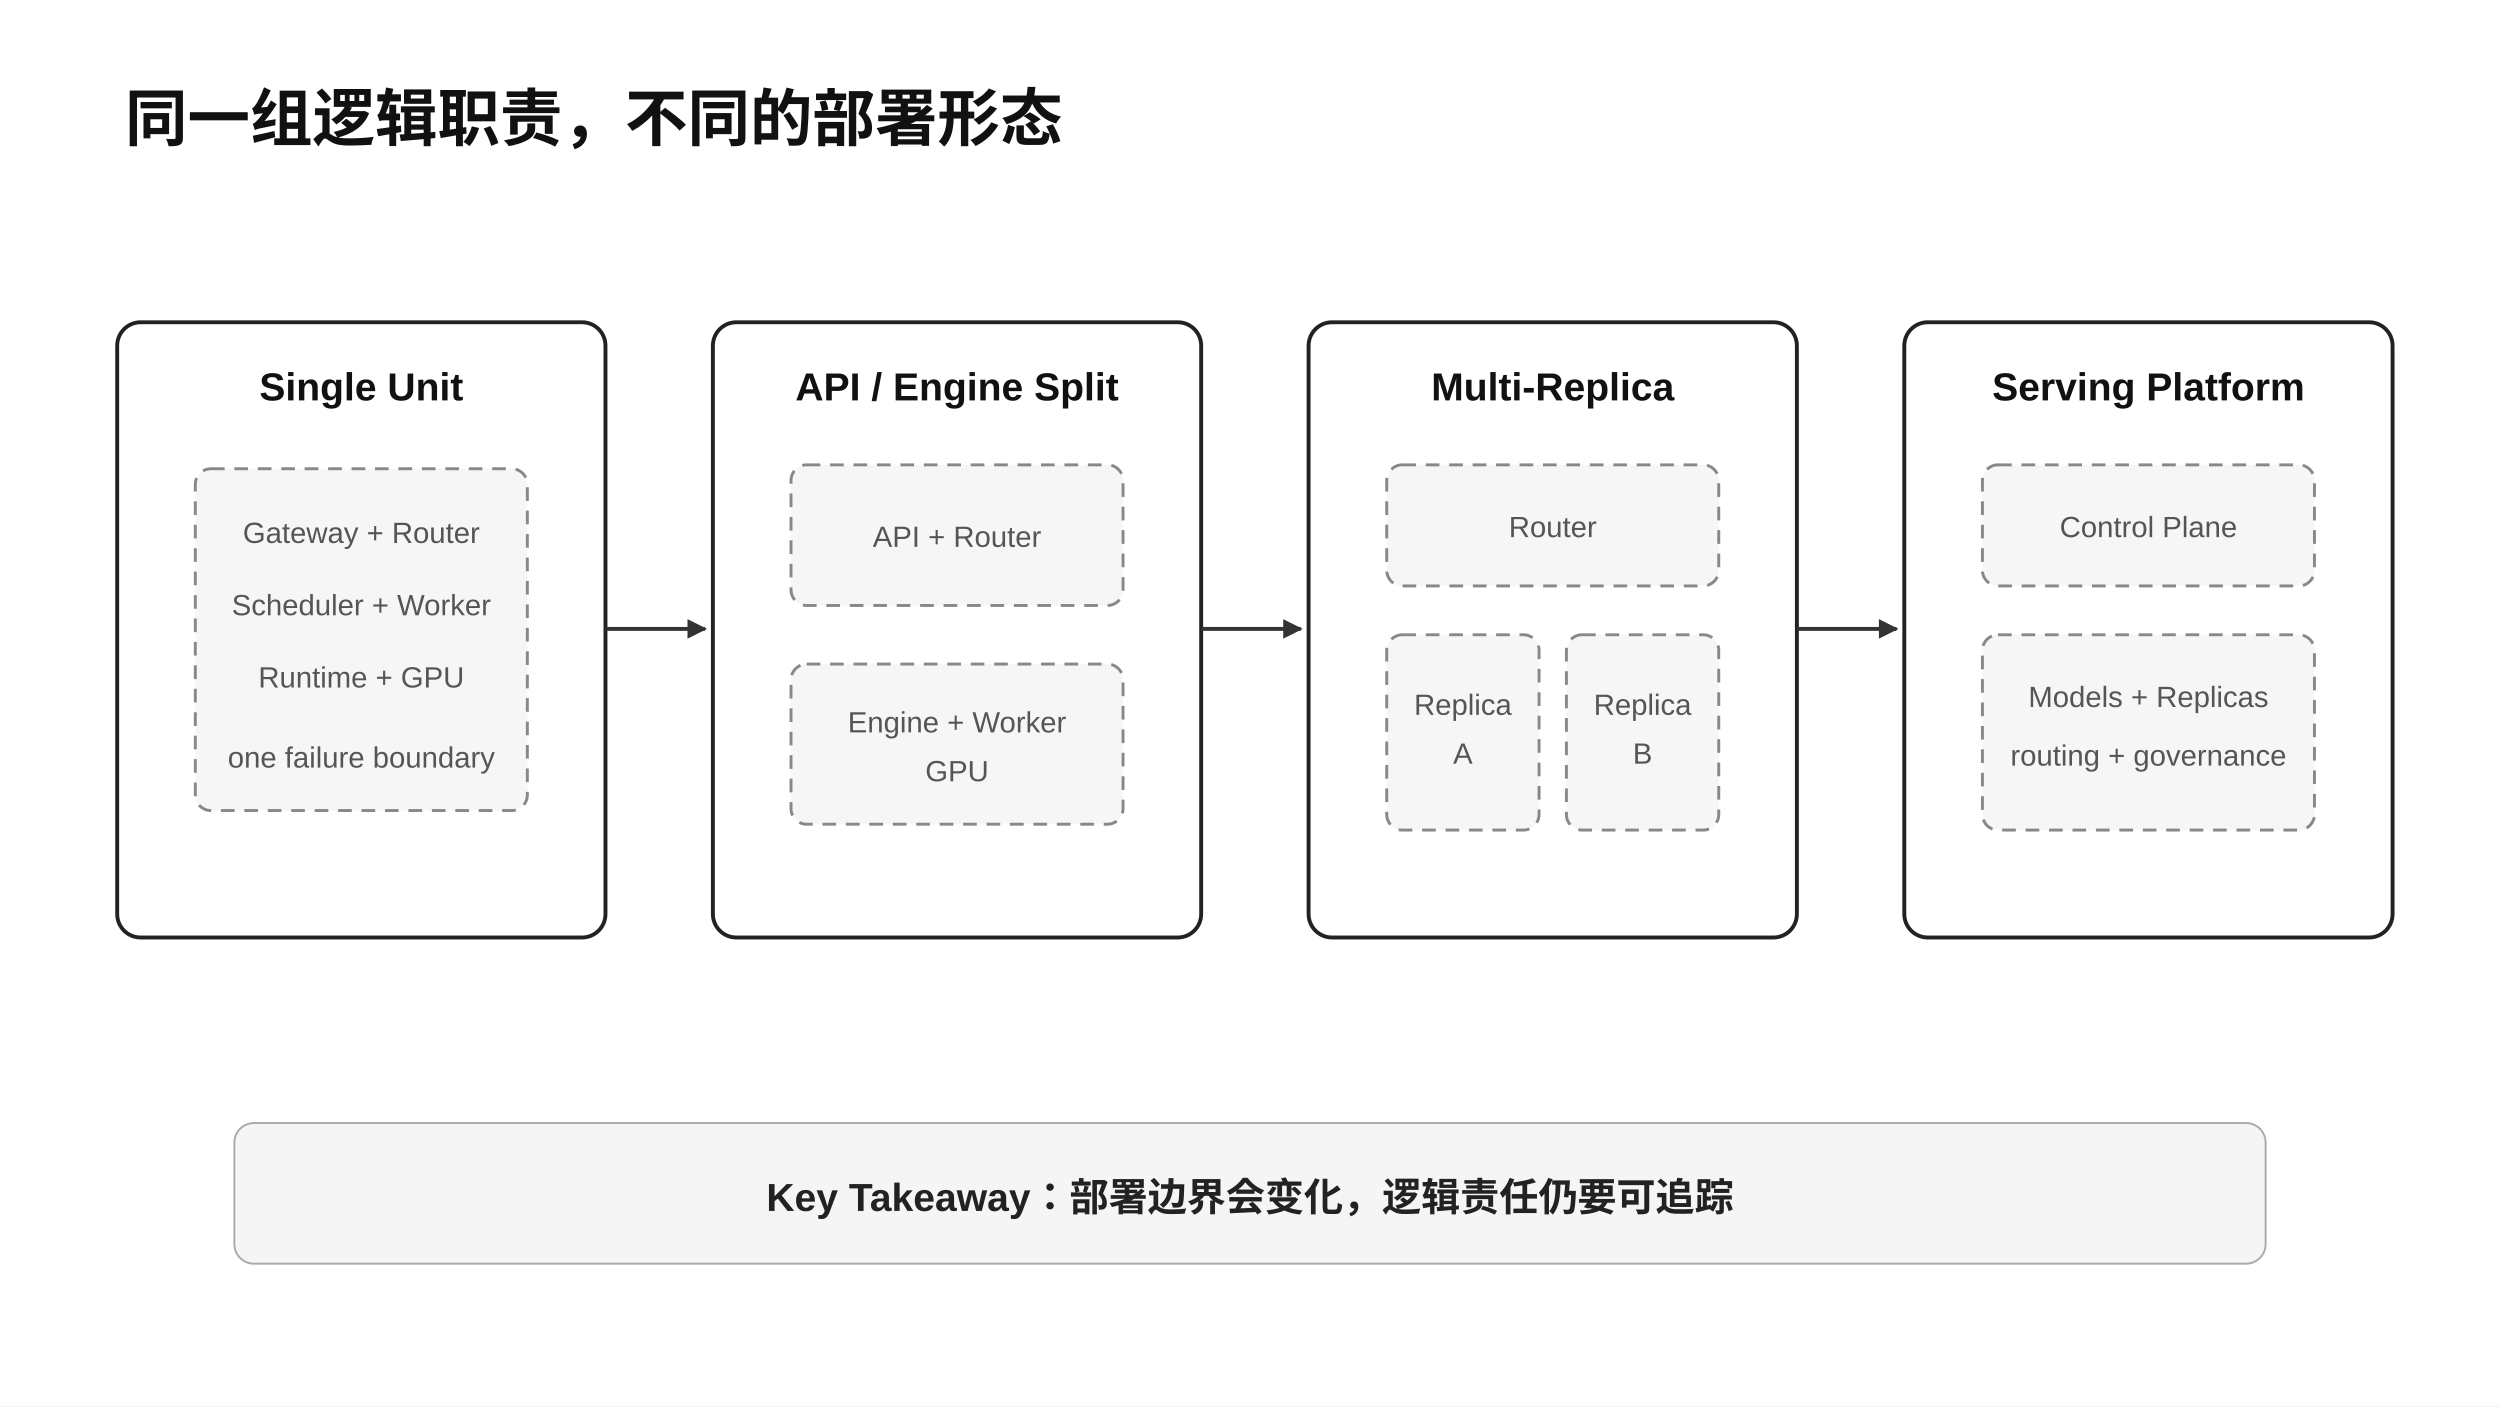
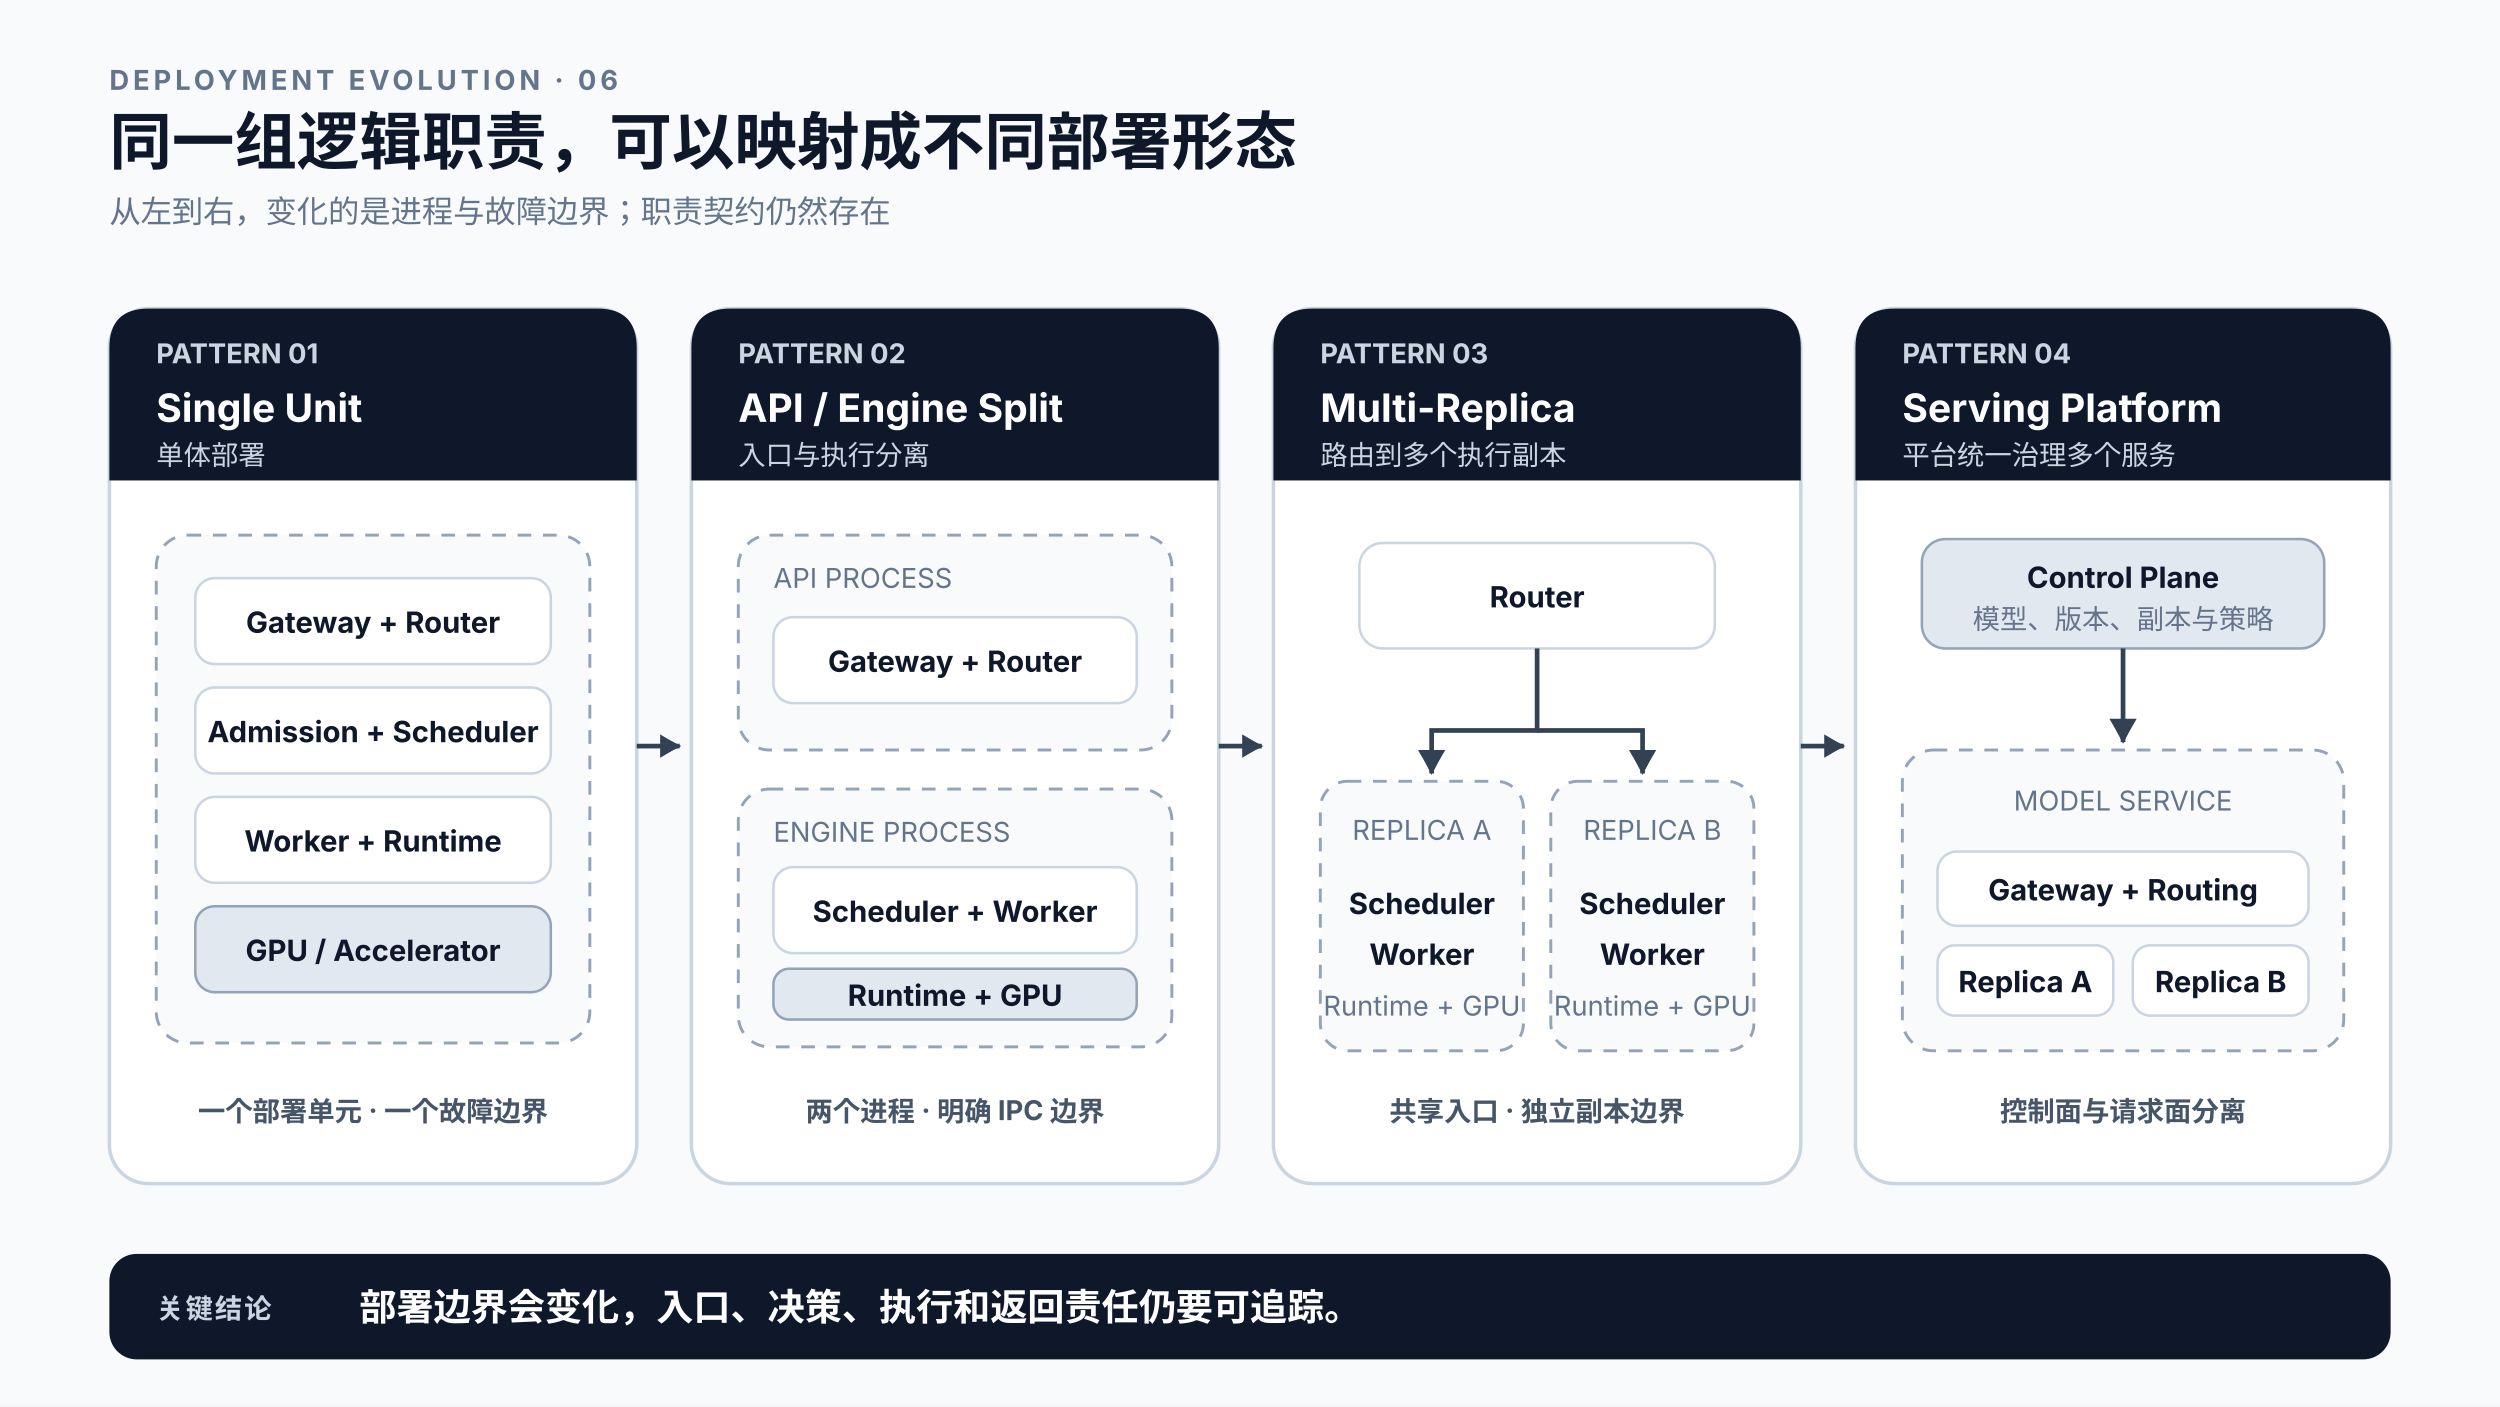
- <svg xmlns="http://www.w3.org/2000/svg" width="1280" height="720" viewBox="0 0 1280 720">
+ <svg xmlns="http://www.w3.org/2000/svg" width="1280" height="720" viewBox="0 0 1280 720" role="img" aria-labelledby="fig-title fig-desc" data-figure-system="chapter03-v2" fill="#0F172A">
  <defs>
-     <marker id="a" viewBox="0 0 10 10" refX="9" refY="5" markerWidth="10" markerHeight="10" markerUnits="userSpaceOnUse" orient="auto">
-       <path d="M0 0L10 5L0 10z" fill="#333" />
+     <marker id="arrow" viewBox="0 0 10 10" refX="9" refY="5" markerWidth="8" markerHeight="8" orient="auto" markerUnits="userSpaceOnUse">
+       <path d="M0 0L10 5L0 10Z" fill="#334155" />
    </marker>
-     <style>.t{font:700 32px Arial,sans-serif;fill:#111}.b{fill:#fff;stroke:#222;stroke-width:2}.unit{fill:#f6f6f6;stroke:#888;stroke-width:1.5;stroke-dasharray:7 5}.h{font:600 20px Arial,sans-serif;fill:#111;text-anchor:middle}.s{font:15px Arial,sans-serif;fill:#555;text-anchor:middle}.l{stroke:#333;stroke-width:2;marker-end:url(#a)}.take{font:600 20px Arial,sans-serif;fill:#222;text-anchor:middle}</style>
+     <style>
+       text{font-family:-apple-system,BlinkMacSystemFont,"Segoe UI","PingFang SC","Microsoft YaHei",sans-serif}
+       .kicker{font-size:14px;font-weight:700;letter-spacing:2px;fill:#64748B}.title{font-size:32px;font-weight:750}.subtitle{font-size:16px;fill:#64748B}
+       .card{fill:#FFFFFF;stroke:#CBD5E1;stroke-width:1.8}.head{fill:#0F172A}.step{font-size:14px;font-weight:750;fill:#CBD5E1}.pattern{font-size:20px;font-weight:750;fill:#FFFFFF}.pattern-cn{font-size:14px;fill:#CBD5E1}
+       .boundary{fill:#F8FAFC;stroke:#94A3B8;stroke-width:1.5;stroke-dasharray:7 6}.unit{fill:#FFFFFF;stroke:#CBD5E1;stroke-width:1.3}.unit-strong{fill:#E2E8F0;stroke:#94A3B8;stroke-width:1.3}.unit-title{font-size:15px;font-weight:700}.unit-note{font-size:14px;fill:#64748B}.foot{font-size:14px;font-weight:700;fill:#475569}
+       .flow{fill:none;stroke:#334155;stroke-width:2.4;marker-end:url(#arrow)}.take-bg{fill:#0F172A}.take-label{font-size:14px;font-weight:700;letter-spacing:1px;fill:#CBD5E1}.take{font-size:19px;font-weight:650;fill:#FFFFFF}
+     </style>
  </defs>
-   <rect width="1280" height="720" fill="#fff" />
-   <text x="64" y="72" class="t">同一组逻辑职责，不同的部署形态</text>
-   <rect x="60" y="165" width="250" height="315" rx="12" class="b" />
-   <text x="185" y="205" class="h">Single Unit</text>
-   <rect x="100" y="240" width="170" height="175" rx="8" class="unit" />
-   <text x="185" y="278" class="s">Gateway + Router</text>
-   <text x="185" y="315" class="s">Scheduler + Worker</text>
-   <text x="185" y="352" class="s">Runtime + GPU</text>
-   <text x="185" y="393" class="s">one failure boundary</text>
-   <rect x="365" y="165" width="250" height="315" rx="12" class="b" />
-   <text x="490" y="205" class="h">API / Engine Split</text>
-   <rect x="405" y="238" width="170" height="72" rx="8" class="unit" />
-   <text x="490" y="280" class="s">API + Router</text>
-   <rect x="405" y="340" width="170" height="82" rx="8" class="unit" />
-   <text x="490" y="375" class="s">Engine + Worker</text>
-   <text x="490" y="400" class="s">GPU</text>
-   <rect x="670" y="165" width="250" height="315" rx="12" class="b" />
-   <text x="795" y="205" class="h">Multi-Replica</text>
-   <rect x="710" y="238" width="170" height="62" rx="8" class="unit" />
-   <text x="795" y="275" class="s">Router</text>
-   <rect x="710" y="325" width="78" height="100" rx="8" class="unit" />
-   <text x="749" y="366" class="s">Replica</text>
-   <text x="749" y="391" class="s">A</text>
-   <rect x="802" y="325" width="78" height="100" rx="8" class="unit" />
-   <text x="841" y="366" class="s">Replica</text>
-   <text x="841" y="391" class="s">B</text>
-   <rect x="975" y="165" width="250" height="315" rx="12" class="b" />
-   <text x="1100" y="205" class="h">Serving Platform</text>
-   <rect x="1015" y="238" width="170" height="62" rx="8" class="unit" />
-   <text x="1100" y="275" class="s">Control Plane</text>
-   <rect x="1015" y="325" width="170" height="100" rx="8" class="unit" />
-   <text x="1100" y="362" class="s">Models + Replicas</text>
-   <text x="1100" y="392" class="s">routing + governance</text>
-   <line x1="310" y1="322" x2="361" y2="322" class="l" />
-   <line x1="615" y1="322" x2="666" y2="322" class="l" />
-   <line x1="920" y1="322" x2="971" y2="322" class="l" />
-   <rect x="120" y="575" width="1040" height="72" rx="10" fill="#f5f5f5" stroke="#aaa" />
-   <text x="640" y="620" class="take">Key Takeaway：部署边界会变化，逻辑责任仍要可追踪</text>
+   <rect width="1280" height="720" fill="#F8FAFC" />
+   <text class="kicker" x="56" y="46">DEPLOYMENT EVOLUTION · 06</text>
+   <text class="title" x="56" y="84">同一组逻辑职责，可以映射成不同部署形态</text>
+   <text class="subtitle" x="56" y="114">从左到右，变化的是进程与故障边界；职责契约仍然存在</text>
+   <g transform="translate(56 158)">
+     <rect class="card" width="270" height="448" rx="20" />
+     <path class="head" d="M20 0H250Q270 0 270 20V88H0V20Q0 0 20 0Z" />
+     <text class="step" x="24" y="28" fill="#CBD5E1">PATTERN 01</text>
+     <text class="pattern" x="24" y="58" fill="#FFFFFF">Single Unit</text>
+     <text class="pattern-cn" x="24" y="80" fill="#CBD5E1">单体部署</text>
+     <rect class="boundary" x="24" y="116" width="222" height="260" rx="16" />
+     <rect class="unit" x="44" y="138" width="182" height="44" rx="10" />
+     <text class="unit-title" x="135" y="166" text-anchor="middle">Gateway + Router</text>
+     <rect class="unit" x="44" y="194" width="182" height="44" rx="10" />
+     <text class="unit-title" x="135" y="222" text-anchor="middle">Admission + Scheduler</text>
+     <rect class="unit" x="44" y="250" width="182" height="44" rx="10" />
+     <text class="unit-title" x="135" y="278" text-anchor="middle">Worker + Runtime</text>
+     <rect class="unit-strong" x="44" y="306" width="182" height="44" rx="10" />
+     <text class="unit-title" x="135" y="334" text-anchor="middle">GPU / Accelerator</text>
+     <text class="foot" x="135" y="416" text-anchor="middle">一个部署单元 · 一个故障边界</text>
+   </g>
+   <g transform="translate(354 158)">
+     <rect class="card" width="270" height="448" rx="20" />
+     <path class="head" d="M20 0H250Q270 0 270 20V88H0V20Q0 0 20 0Z" />
+     <text class="step" x="24" y="28" fill="#CBD5E1">PATTERN 02</text>
+     <text class="pattern" x="24" y="58" fill="#FFFFFF">API / Engine Split</text>
+     <text class="pattern-cn" x="24" y="80" fill="#CBD5E1">入口与执行分离</text>
+     <rect class="boundary" x="24" y="116" width="222" height="110" rx="16" />
+     <text class="unit-note" x="42" y="143">API PROCESS</text>
+     <rect class="unit" x="42" y="158" width="186" height="44" rx="10" />
+     <text class="unit-title" x="135" y="186" text-anchor="middle">Gateway + Router</text>
+     <rect class="boundary" x="24" y="246" width="222" height="132" rx="16" />
+     <text class="unit-note" x="42" y="273">ENGINE PROCESS</text>
+     <rect class="unit" x="42" y="286" width="186" height="44" rx="10" />
+     <text class="unit-title" x="135" y="314" text-anchor="middle">Scheduler + Worker</text>
+     <rect class="unit-strong" x="42" y="338" width="186" height="26" rx="8" />
+     <text class="unit-title" x="135" y="357" text-anchor="middle">Runtime + GPU</text>
+     <text class="foot" x="135" y="416" text-anchor="middle">两个进程 · 明确 IPC 边界</text>
+   </g>
+   <g transform="translate(652 158)">
+     <rect class="card" width="270" height="448" rx="20" />
+     <path class="head" d="M20 0H250Q270 0 270 20V88H0V20Q0 0 20 0Z" />
+     <text class="step" x="24" y="28" fill="#CBD5E1">PATTERN 03</text>
+     <text class="pattern" x="24" y="58" fill="#FFFFFF">Multi-Replica</text>
+     <text class="pattern-cn" x="24" y="80" fill="#CBD5E1">路由到多个执行副本</text>
+     <rect class="unit" x="44" y="120" width="182" height="54" rx="12" />
+     <text class="unit-title" x="135" y="153" text-anchor="middle">Router</text>
+     <path class="flow" d="M135 174V216H81V238" />
+     <path class="flow" d="M135 216H189V238" />
+     <path d="M81 238l-7 -12h14zM189 238l-7 -12h14z" fill="#334155" />
+     <rect class="boundary" x="24" y="242" width="104" height="138" rx="14" />
+     <text class="unit-note" x="76" y="272" text-anchor="middle">REPLICA A</text>
+     <text class="unit-title" x="76" y="310" text-anchor="middle">Scheduler</text>
+     <text class="unit-title" x="76" y="336" text-anchor="middle">Worker</text>
+     <text class="unit-note" x="76" y="362" text-anchor="middle">Runtime + GPU</text>
+     <rect class="boundary" x="142" y="242" width="104" height="138" rx="14" />
+     <text class="unit-note" x="194" y="272" text-anchor="middle">REPLICA B</text>
+     <text class="unit-title" x="194" y="310" text-anchor="middle">Scheduler</text>
+     <text class="unit-title" x="194" y="336" text-anchor="middle">Worker</text>
+     <text class="unit-note" x="194" y="362" text-anchor="middle">Runtime + GPU</text>
+     <text class="foot" x="135" y="416" text-anchor="middle">共享入口 · 独立副本边界</text>
+   </g>
+   <g transform="translate(950 158)">
+     <rect class="card" width="274" height="448" rx="20" />
+     <path class="head" d="M20 0H254Q274 0 274 20V88H0V20Q0 0 20 0Z" />
+     <text class="step" x="24" y="28" fill="#CBD5E1">PATTERN 04</text>
+     <text class="pattern" x="24" y="58" fill="#FFFFFF">Serving Platform</text>
+     <text class="pattern-cn" x="24" y="80" fill="#CBD5E1">平台统一治理多个服务</text>
+     <rect class="unit-strong" x="34" y="118" width="206" height="56" rx="12" />
+     <text class="unit-title" x="137" y="143" text-anchor="middle">Control Plane</text>
+     <text class="unit-note" x="137" y="164" text-anchor="middle">模型、版本、副本与策略</text>
+     <path class="flow" d="M137 174V222" />
+     <path d="M137 222l-7 -12h14z" fill="#334155" />
+     <rect class="boundary" x="24" y="226" width="226" height="154" rx="16" />
+     <text class="unit-note" x="137" y="257" text-anchor="middle">MODEL SERVICE</text>
+     <rect class="unit" x="42" y="278" width="190" height="38" rx="10" />
+     <text class="unit-title" x="137" y="303" text-anchor="middle">Gateway + Routing</text>
+     <rect class="unit" x="42" y="326" width="90" height="36" rx="9" />
+     <text class="unit-title" x="87" y="350" text-anchor="middle">Replica A</text>
+     <rect class="unit" x="142" y="326" width="90" height="36" rx="9" />
+     <text class="unit-title" x="187" y="350" text-anchor="middle">Replica B</text>
+     <text class="foot" x="137" y="416" text-anchor="middle">控制面与请求面分离</text>
+   </g>
+   <path class="flow" d="M326 382H348" />
+   <path d="M348 382l-10 -6v12z" fill="#334155" />
+   <path class="flow" d="M624 382H646" />
+   <path d="M646 382l-10 -6v12z" fill="#334155" />
+   <path class="flow" d="M922 382H944" />
+   <path d="M944 382l-10 -6v12z" fill="#334155" />
+   <rect class="take-bg" x="56" y="642" width="1168" height="54" rx="14" />
+   <text class="take-label" x="80" y="675" fill="#CBD5E1">关键结论</text>
+   <text class="take" x="184" y="676" fill="#FFFFFF">部署边界会变化，入口、决策、执行和返回责任仍要可追踪。</text>
</svg>
